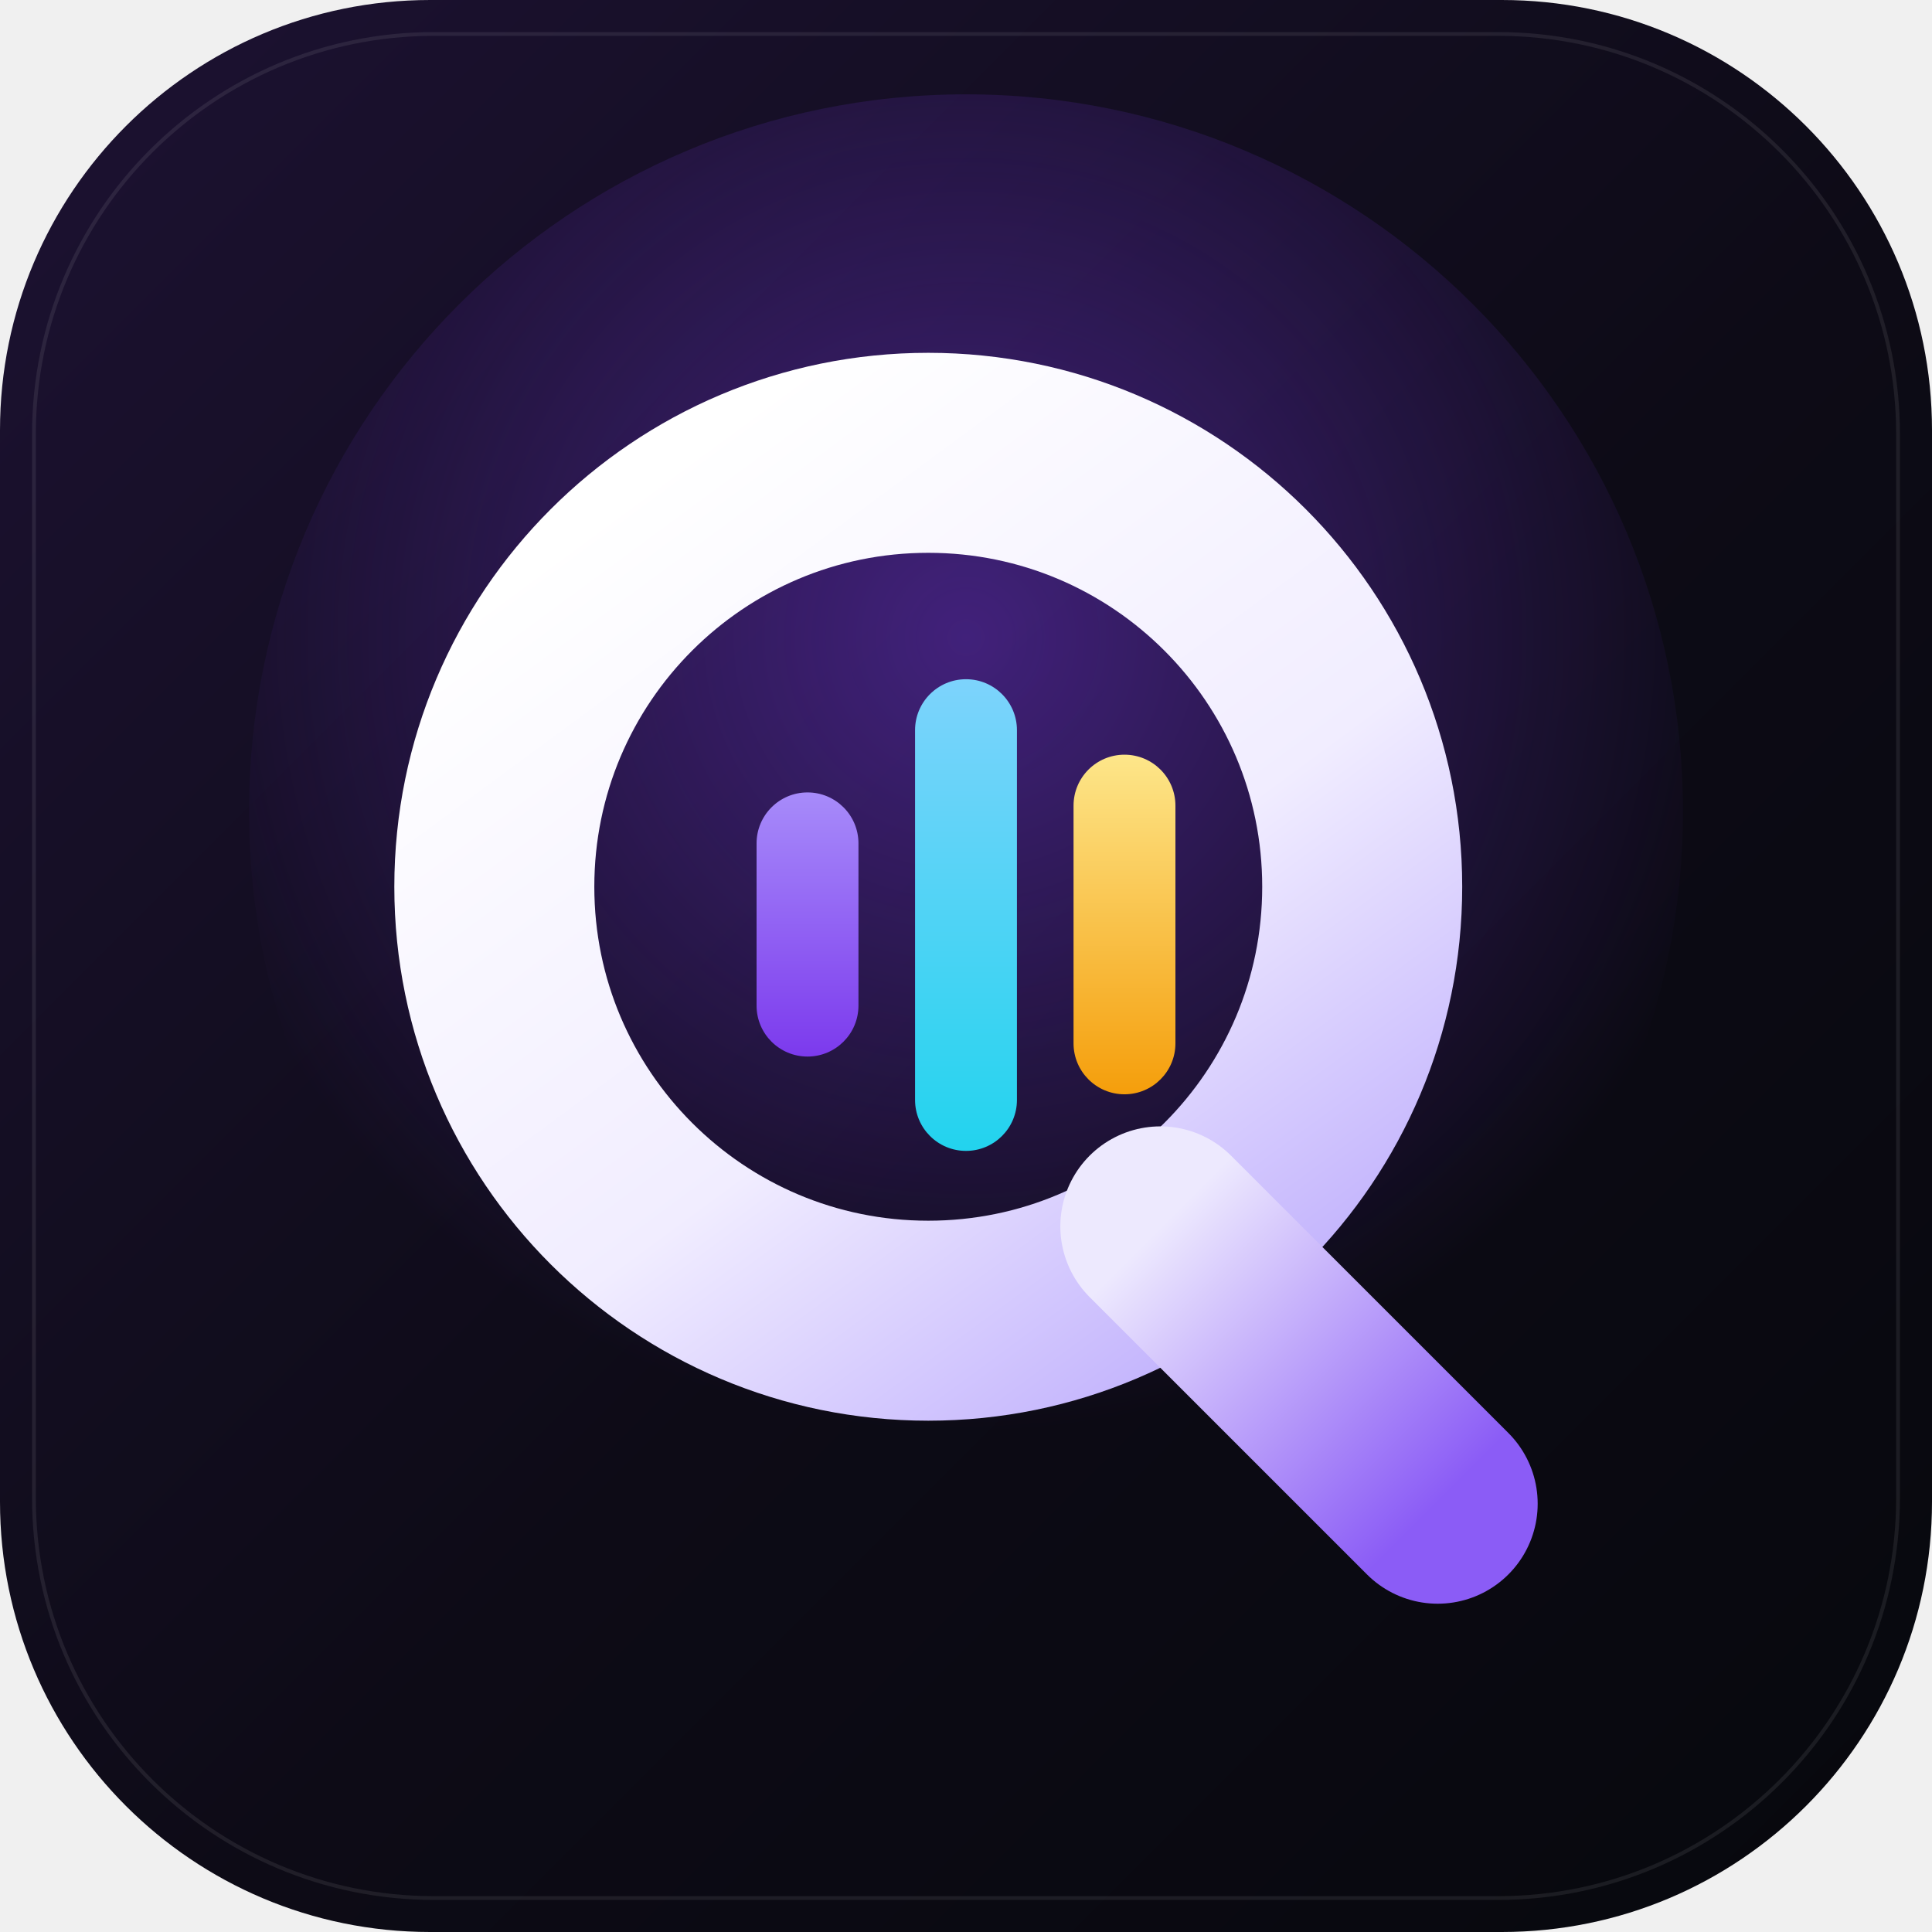
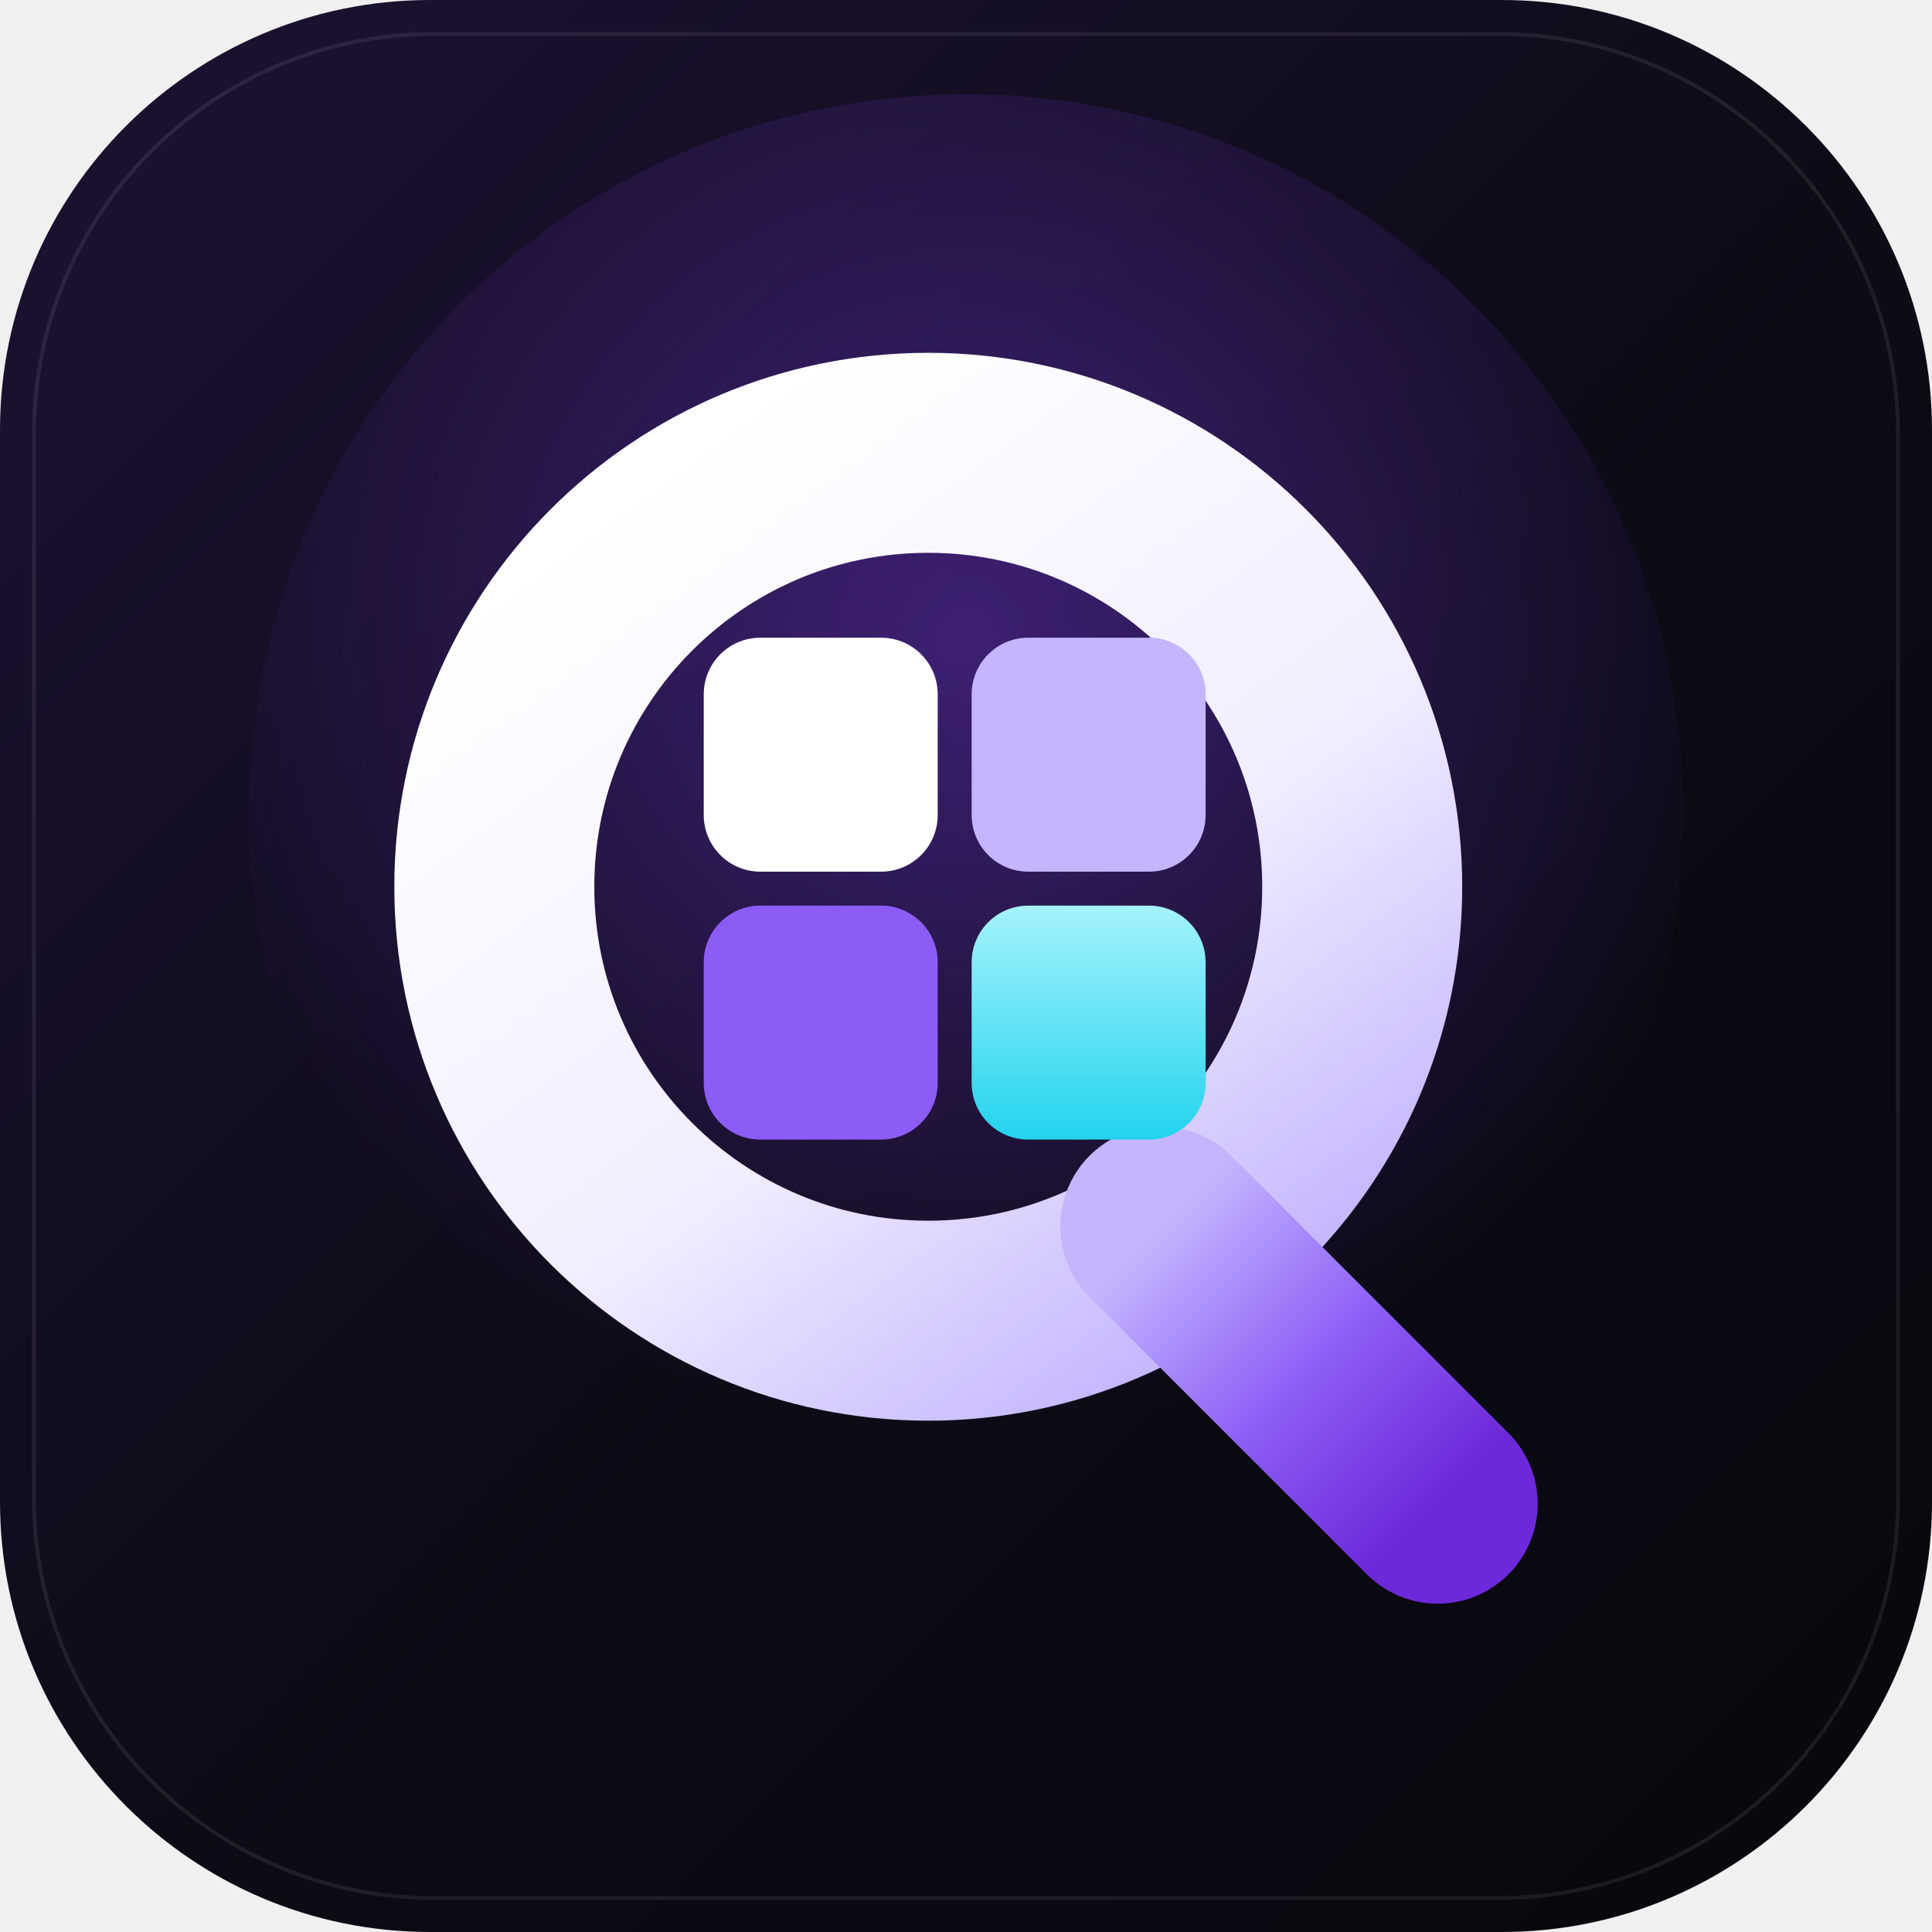
- <svg xmlns="http://www.w3.org/2000/svg" viewBox="0 0 1024 1024" role="img" aria-labelledby="title desc">
+ <svg xmlns="http://www.w3.org/2000/svg" viewBox="0 0 1024 1024">
  <defs>
    <linearGradient id="bg" x1="0" y1="0" x2="1" y2="1">
      <stop offset="0" stop-color="#1D1233" />
      <stop offset="0.55" stop-color="#0D0B16" />
      <stop offset="1" stop-color="#07080D" />
    </linearGradient>
    <radialGradient id="glow" cx="0.5" cy="0.38" r="0.55">
-       <stop offset="0" stop-color="#7C3AED" stop-opacity="0.45" />
+       <stop offset="0" stop-color="#7C3AED" stop-opacity="0.42" />
      <stop offset="1" stop-color="#7C3AED" stop-opacity="0" />
    </radialGradient>
-     <linearGradient id="ring" x1="0.15" y1="0.05" x2="0.85" y2="1">
+     <linearGradient id="white" x1="0.15" y1="0.05" x2="0.85" y2="1">
      <stop offset="0" stop-color="#FFFFFF" />
      <stop offset="0.6" stop-color="#F1EDFF" />
      <stop offset="1" stop-color="#C4B5FD" />
    </linearGradient>
-     <linearGradient id="tail" x1="0" y1="0" x2="1" y2="1">
-       <stop offset="0" stop-color="#EDE9FE" />
-       <stop offset="1" stop-color="#8B5CF6" />
-     </linearGradient>
-     <linearGradient id="violet" x1="0" y1="0" x2="0" y2="1">
-       <stop offset="0" stop-color="#A78BFA" />
-       <stop offset="1" stop-color="#7C3AED" />
+     <linearGradient id="violet" x1="0" y1="0" x2="1" y2="1">
+       <stop offset="0" stop-color="#C4B5FD" />
+       <stop offset="0.55" stop-color="#8B5CF6" />
+       <stop offset="1" stop-color="#6D28D9" />
    </linearGradient>
    <linearGradient id="cyan" x1="0" y1="0" x2="0" y2="1">
-       <stop offset="0" stop-color="#7DD3FC" />
+       <stop offset="0" stop-color="#A5F3FC" />
      <stop offset="1" stop-color="#22D3EE" />
-     </linearGradient>
-     <linearGradient id="amber" x1="0" y1="0" x2="0" y2="1">
-       <stop offset="0" stop-color="#FDE68A" />
-       <stop offset="1" stop-color="#F59E0B" />
    </linearGradient>
  </defs>
  <rect width="1024" height="1024" rx="228" fill="url(#bg)" />
  <circle cx="512" cy="430" r="380" fill="url(#glow)" />
  <rect x="18" y="18" width="988" height="988" rx="212" fill="none" stroke="#FFFFFF" stroke-opacity="0.08" stroke-width="2" />
-   <g fill="none" stroke-linecap="round">
-     <circle cx="492" cy="470" r="230" stroke="url(#ring)" stroke-width="106" />
-     <path d="M615 650 762 797" stroke="url(#tail)" stroke-width="106" />
-   </g>
+   <circle cx="492" cy="470" r="230" fill="none" stroke="url(#white)" stroke-width="106" />
+   <path d="M615 650 762 797" stroke="url(#violet)" stroke-width="106" stroke-linecap="round" />
  <g>
-     <rect x="401" y="420" width="54" height="140" rx="27" fill="url(#violet)" />
-     <rect x="485" y="360" width="54" height="250" rx="27" fill="url(#cyan)" />
-     <rect x="569" y="400" width="54" height="180" rx="27" fill="url(#amber)" />
+     <rect x="373" y="338" width="124" height="124" rx="30" fill="#FFFFFF" />
+     <rect x="515" y="338" width="124" height="124" rx="30" fill="#C4B5FD" />
+     <rect x="373" y="480" width="124" height="124" rx="30" fill="#8B5CF6" />
+     <rect x="515" y="480" width="124" height="124" rx="30" fill="url(#cyan)" />
  </g>
</svg>
